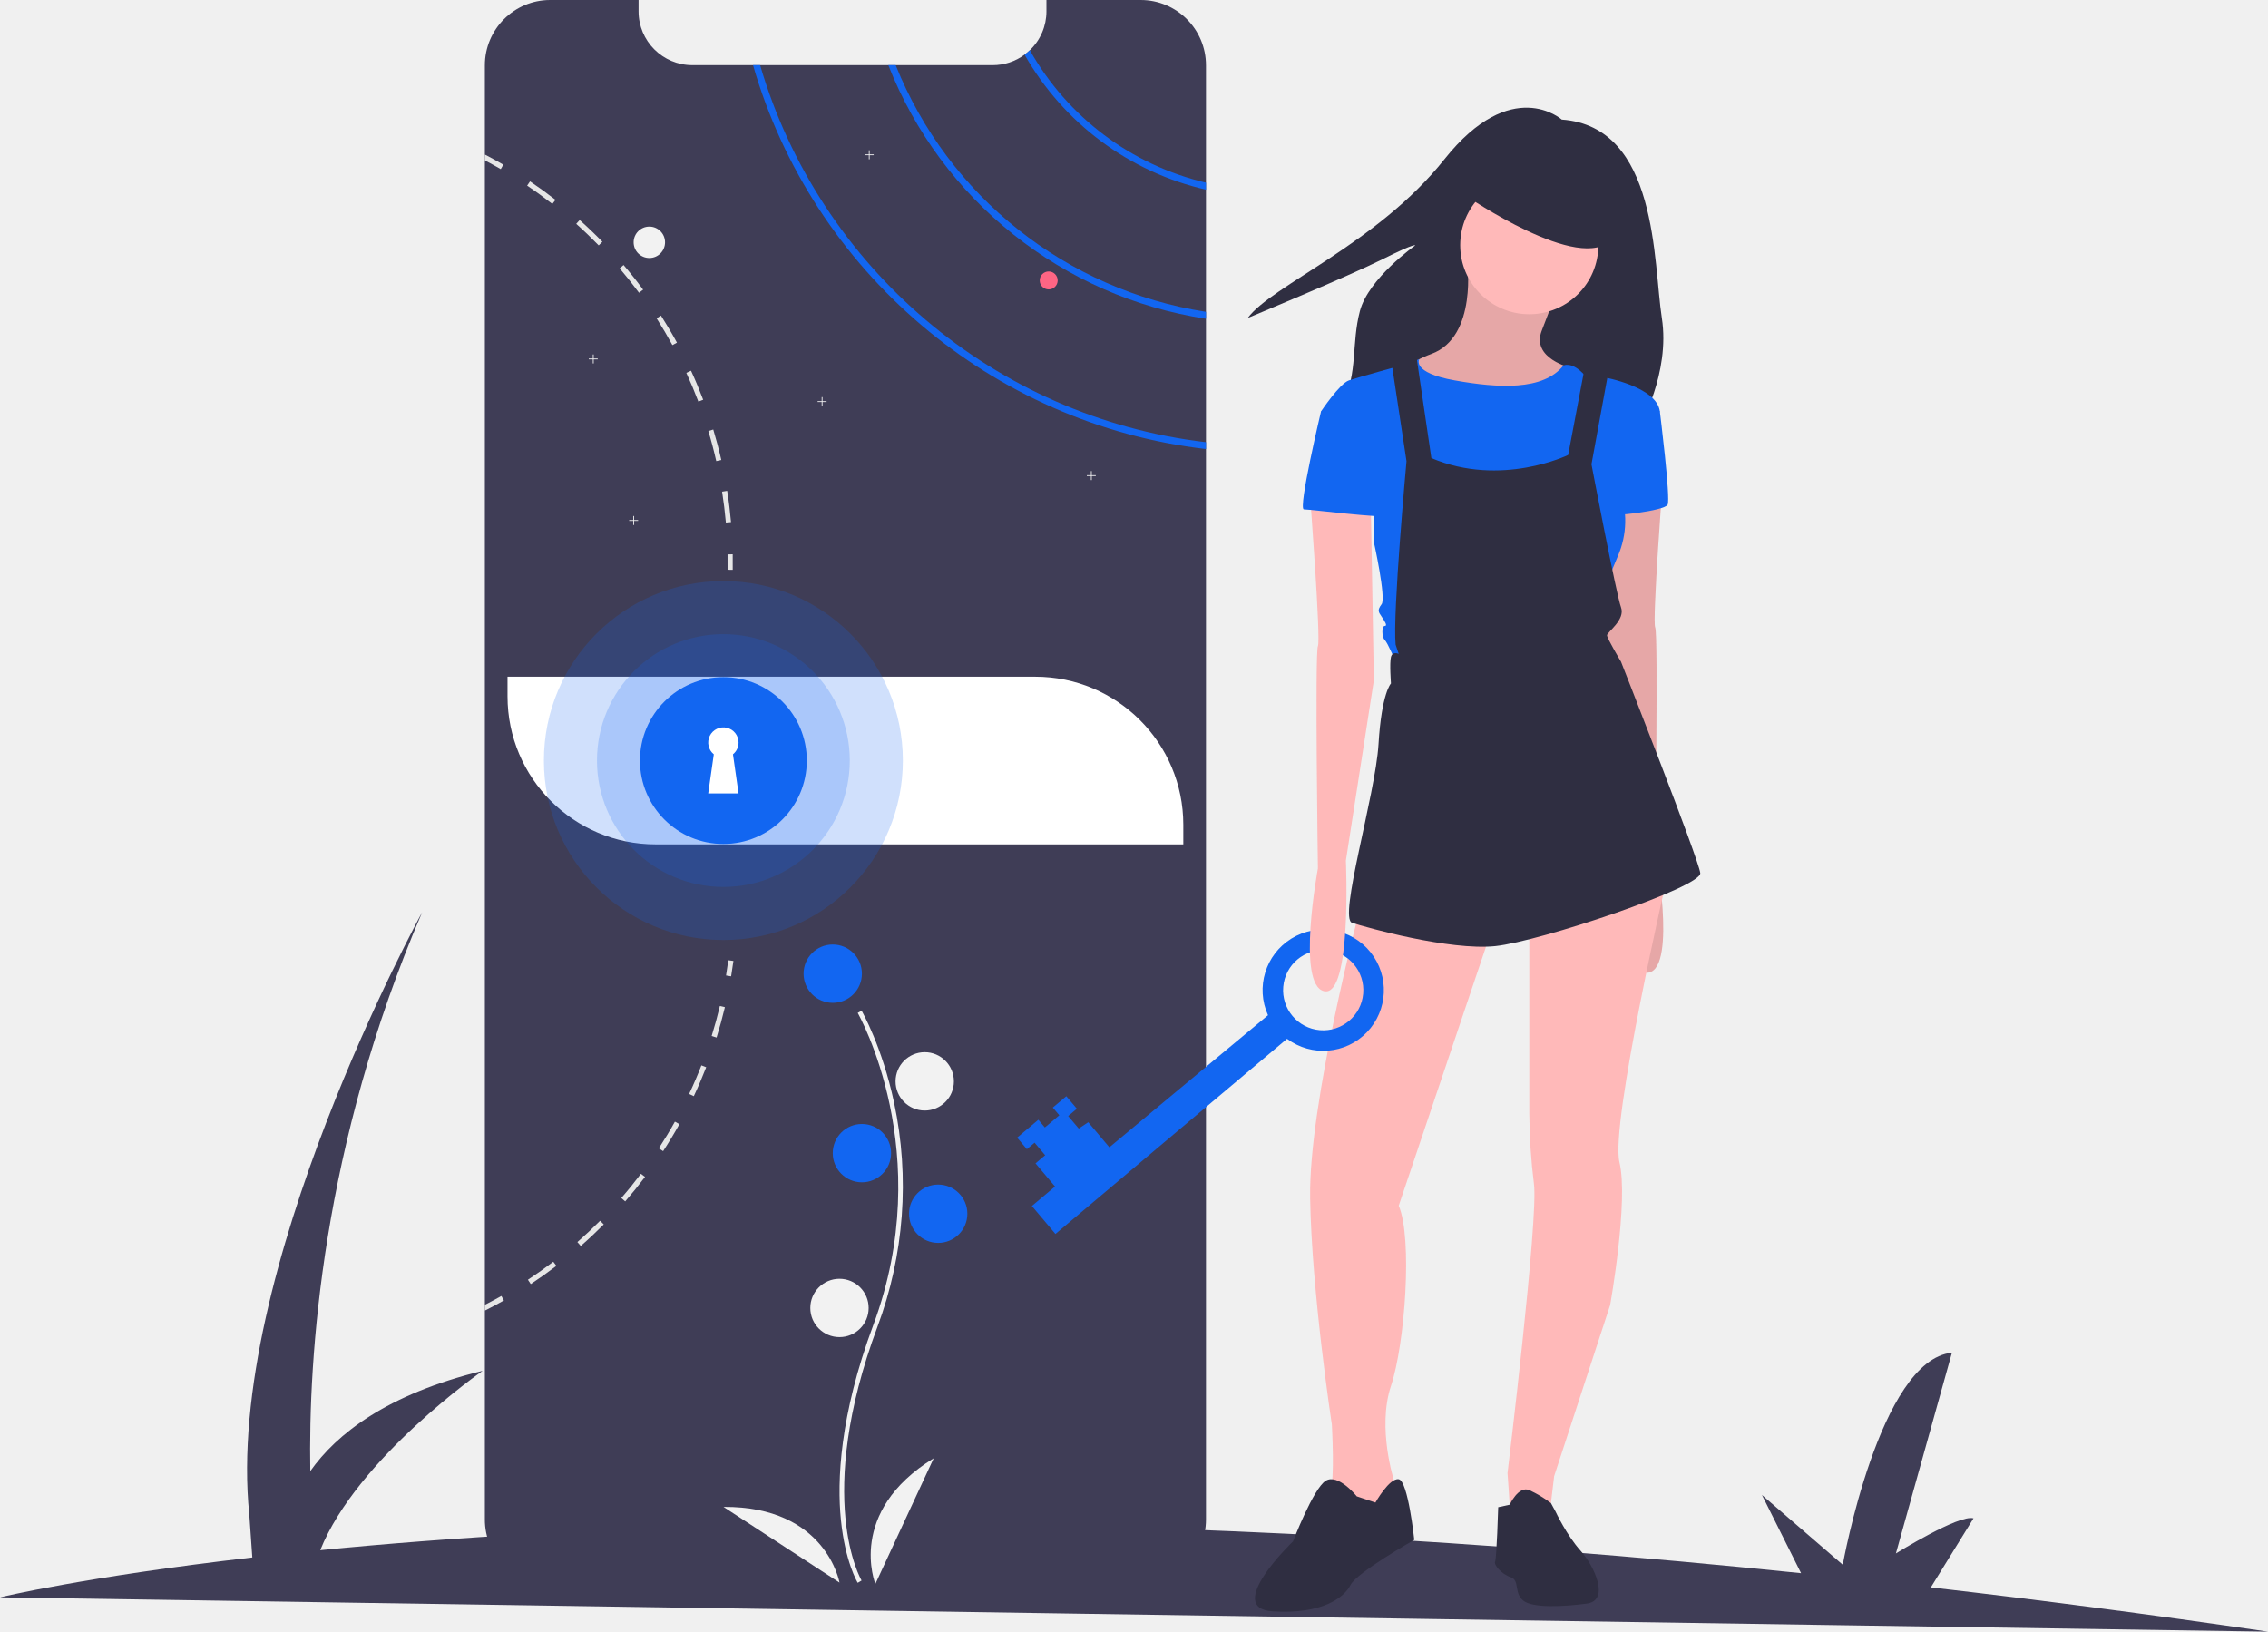
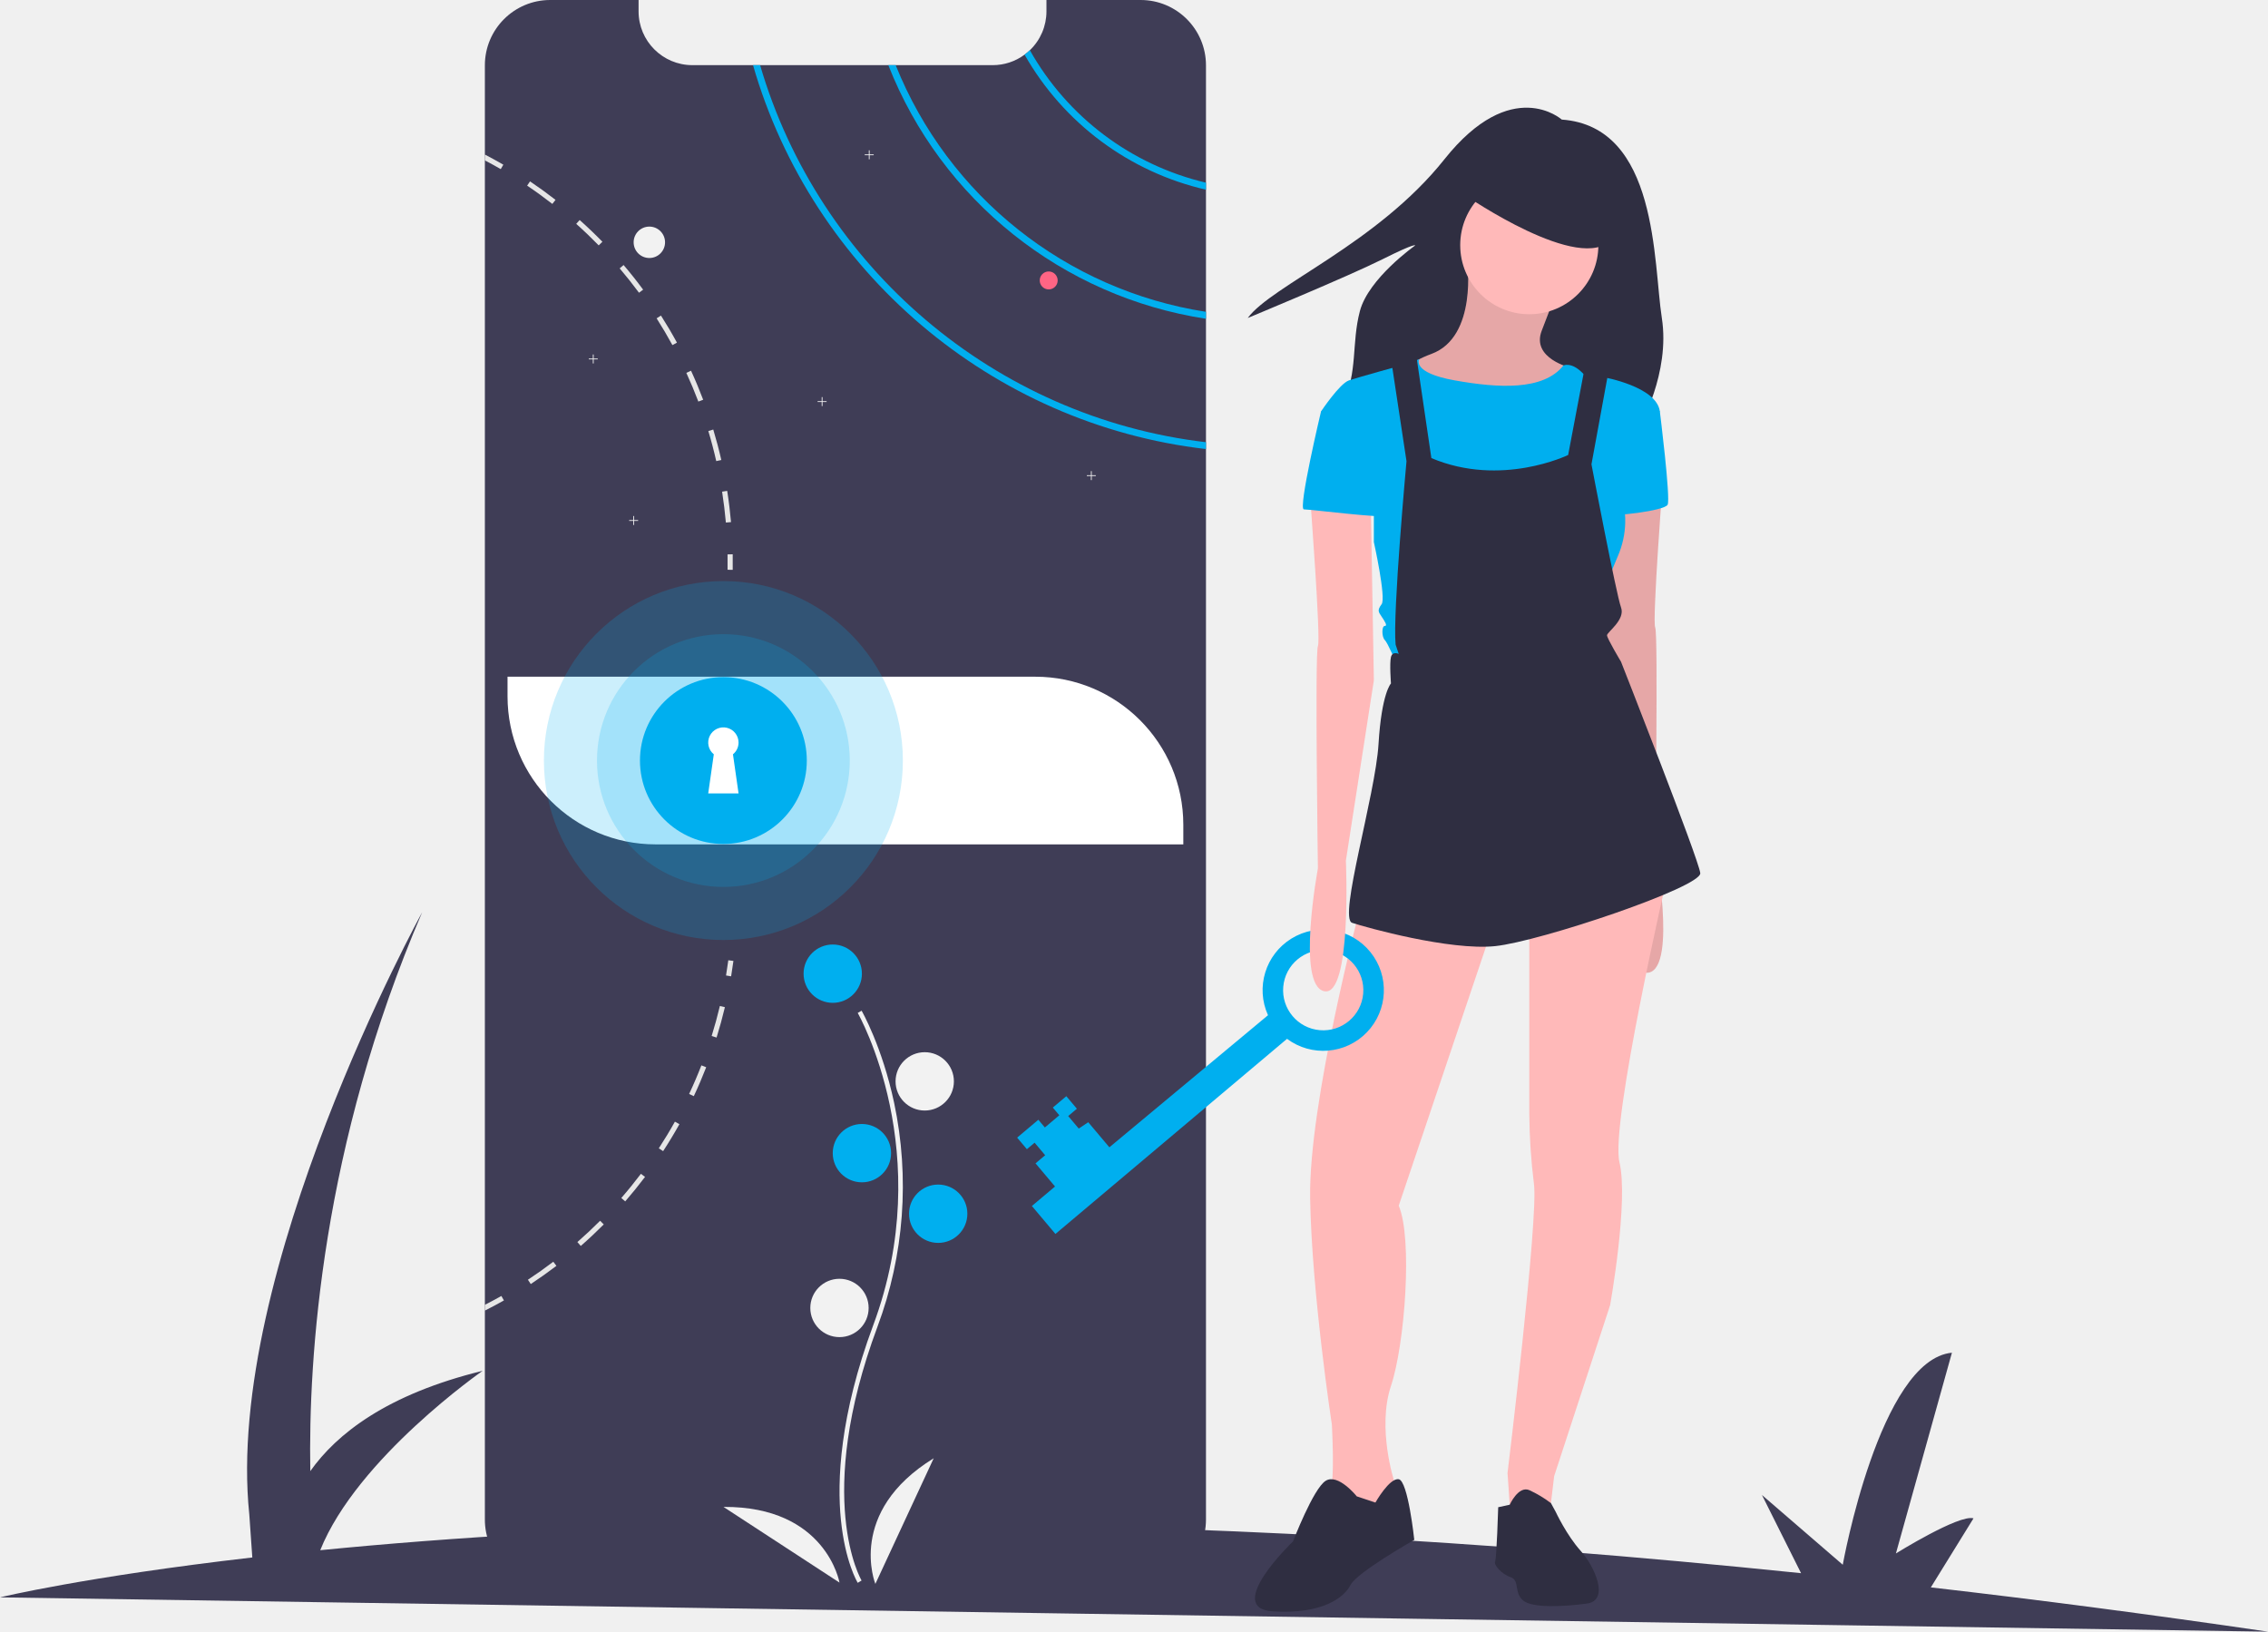
<svg xmlns="http://www.w3.org/2000/svg" id="eb1b09ad-1fe0-40ca-8096-34696e14e30a" data-name="Layer 1" width="1010.892" height="727.284" viewBox="0 0 1010.892 727.284">
  <path d="M1105.446,813.642q-78.133-11.444-150.281-19.73l19.02-30.778c-6.412-1.894-34.585,15.651-34.585,15.651l24.967-89.48c-32.248,3.107-48.658,94.513-48.658,94.513L879.884,752.723l17.438,34.854c-147.212-15.195-274.351-21.165-381.29-21.853L532.311,739.381c-6.412-1.894-34.585,15.651-34.585,15.651l24.967-89.48c-32.248,3.107-48.658,94.513-48.658,94.513L438.011,728.969l18.469,36.916c-89.651,1.087-162.761,5.872-219.191,11.451,16.467-41.078,72.394-79.96,72.394-79.96-42.708,10.436-65.112,28.152-76.82,44.71-.895-50.818,5.126-145,49.855-249.095,0,0-88.296,160.409-77.048,268.408l1.344,19.175c-74.836,8.625-112.461,17.784-112.461,17.784Z" transform="translate(-94.55416 -86.35794)" fill="#3f3d56" />
  <path d="M632.081,115.488v648.2a29.139,29.139,0,0,1-29.13,29.11h-263.15a29.079,29.079,0,0,1-29.13-29.11v-648.2a29.127,29.127,0,0,1,29.13-29.13h39.38v5.05a23.987,23.987,0,0,0,23.98,23.99h133.84a23.789,23.789,0,0,0,14.22-4.68,22.285,22.285,0,0,0,2.36-1.98,23.917,23.917,0,0,0,7.4-17.33v-5.05h41.97A29.121,29.121,0,0,1,632.081,115.488Z" transform="translate(-94.55416 -86.35794)" fill="#3f3d56" />
  <circle cx="289.426" cy="108" r="7" fill="#f2f2f2" />
-   <path d="M553.581,108.738a22.285,22.285,0,0,1-2.36,1.98,125.247,125.247,0,0,0,80.86,60.19v-3.12A122.299,122.299,0,0,1,553.581,108.738Z" transform="translate(-94.55416 -86.35794)" fill="#1266f1" />
-   <path d="M493.771,115.398h-3.28a181.668,181.668,0,0,0,141.59,113.05v-3.1A178.55,178.55,0,0,1,493.771,115.398Z" transform="translate(-94.55416 -86.35794)" fill="#1266f1" />
-   <path d="M433.351,115.398h-3.16c26.43,91.74,106.18,160.03,201.89,171.12v-3.05C538.031,272.428,459.651,205.438,433.351,115.398Z" transform="translate(-94.55416 -86.35794)" fill="#1266f1" />
+   <path d="M553.581,108.738a22.285,22.285,0,0,1-2.36,1.98,125.247,125.247,0,0,0,80.86,60.19v-3.12A122.299,122.299,0,0,1,553.581,108.738Z" transform="translate(-94.55416 -86.35794)" fill="#00afef" />
+   <path d="M493.771,115.398h-3.28a181.668,181.668,0,0,0,141.59,113.05v-3.1A178.55,178.55,0,0,1,493.771,115.398Z" transform="translate(-94.55416 -86.35794)" fill="#00afef" />
+   <path d="M433.351,115.398h-3.16c26.43,91.74,106.18,160.03,201.89,171.12v-3.05C538.031,272.428,459.651,205.438,433.351,115.398Z" transform="translate(-94.55416 -86.35794)" fill="#00afef" />
  <polygon points="266.426 159.822 264.604 159.822 264.604 158 264.249 158 264.249 159.822 262.426 159.822 262.426 160.178 264.249 160.178 264.249 162 264.604 162 264.604 160.178 266.426 160.178 266.426 159.822" fill="#f2f2f2" />
  <polygon points="389.426 68.822 387.604 68.822 387.604 67 387.249 67 387.249 68.822 385.426 68.822 385.426 69.178 387.249 69.178 387.249 71 387.604 71 387.604 69.178 389.426 69.178 389.426 68.822" fill="#f2f2f2" />
  <polygon points="284.426 231.822 282.604 231.822 282.604 230 282.249 230 282.249 231.822 280.426 231.822 280.426 232.178 282.249 232.178 282.249 234 282.604 234 282.604 232.178 284.426 232.178 284.426 231.822" fill="#f2f2f2" />
  <polygon points="368.426 178.822 366.604 178.822 366.604 177 366.249 177 366.249 178.822 364.426 178.822 364.426 179.178 366.249 179.178 366.249 181 366.604 181 366.604 179.178 368.426 179.178 368.426 178.822" fill="#f2f2f2" />
  <polygon points="488.426 211.822 486.604 211.822 486.604 210 486.249 210 486.249 211.822 484.426 211.822 484.426 212.178 486.249 212.178 486.249 214 486.604 214 486.604 212.178 488.426 212.178 488.426 211.822" fill="#f2f2f2" />
  <circle cx="467.426" cy="125" r="4" fill="#ff6584" />
  <path d="M418.681,305.158l-2.27.35c.71,4.54,1.27,9.18,1.68,13.77l2.29-.2C419.971,314.428,419.401,309.748,418.681,305.158Z" transform="translate(-94.55416 -86.35794)" fill="#e6e6e6" />
  <path d="M412.471,277.818l-2.2.67c1.33,4.4,2.52,8.91,3.53,13.4l2.25-.51C415.021,286.838,413.811,282.278,412.471,277.818Z" transform="translate(-94.55416 -86.35794)" fill="#e6e6e6" />
  <path d="M402.561,251.598l-2.09.96c1.92,4.19,3.72,8.49,5.35,12.79l2.15-.81C406.321,260.188,404.511,255.828,402.561,251.598Z" transform="translate(-94.55416 -86.35794)" fill="#e6e6e6" />
  <path d="M389.161,227.018l-1.94,1.23c2.47,3.88,4.84,7.9,7.04,11.93l2.02-1.1C394.061,234.998,391.661,230.938,389.161,227.018Z" transform="translate(-94.55416 -86.35794)" fill="#e6e6e6" />
  <path d="M372.501,204.488l-1.75,1.49c2.98,3.5,5.88,7.16,8.62,10.86l1.84-1.37C378.451,211.728,375.521,208.028,372.501,204.488Z" transform="translate(-94.55416 -86.35794)" fill="#e6e6e6" />
  <path d="M352.921,184.428l-1.53,1.71c3.44,3.07,6.81,6.3,10.02,9.59l1.65-1.61C359.811,190.788,356.401,187.528,352.921,184.428Z" transform="translate(-94.55416 -86.35794)" fill="#e6e6e6" />
  <path d="M330.801,167.208l-1.29,1.9c3.82,2.57,7.6,5.31,11.23,8.14l1.42-1.81C338.481,172.578,334.661,169.808,330.801,167.208Z" transform="translate(-94.55416 -86.35794)" fill="#e6e6e6" />
  <path d="M310.671,155.248v2.6c2.39,1.25,4.76,2.56,7.08,3.9l1.15-1.99Q314.851,157.418,310.671,155.248Z" transform="translate(-94.55416 -86.35794)" fill="#e6e6e6" />
  <path d="M418.161,521.161c.373-2.236.714-4.519,1.015-6.785l2.279.302c-.304,2.292-.649,4.599-1.026,6.861Z" transform="translate(-94.55416 -86.35794)" fill="#e6e6e6" />
  <path d="M411.752,548.14l2.197.684c1.379-4.444,2.626-8.996,3.707-13.531l-2.239-.53C414.346,539.25,413.121,543.745,411.752,548.14Z" transform="translate(-94.55416 -86.35794)" fill="#e6e6e6" />
  <path d="M401.71,573.972l2.086.978c1.984-4.208,3.84-8.544,5.525-12.884l-2.146-.837C405.511,565.522,403.674,569.811,401.71,573.972Z" transform="translate(-94.55416 -86.35794)" fill="#e6e6e6" />
  <path d="M388.199,598.205l1.928,1.252c2.543-3.899,4.983-7.942,7.254-12.01l-2.005-1.125C393.135,590.345,390.715,594.341,388.199,598.205Z" transform="translate(-94.55416 -86.35794)" fill="#e6e6e6" />
  <path d="M371.482,620.344l1.743,1.51c3.059-3.528,6.025-7.198,8.836-10.91l-1.841-1.377C377.448,613.236,374.512,616.861,371.482,620.344Z" transform="translate(-94.55416 -86.35794)" fill="#e6e6e6" />
  <path d="M351.907,639.989l1.514,1.729c3.516-3.067,6.955-6.304,10.24-9.592l-1.626-1.629C358.787,633.751,355.378,636.943,351.907,639.989Z" transform="translate(-94.55416 -86.35794)" fill="#e6e6e6" />
  <path d="M329.855,656.78l1.27,1.924c3.883-2.564,7.739-5.296,11.438-8.112l-1.39-1.836C337.509,651.548,333.7,654.249,329.855,656.78Z" transform="translate(-94.55416 -86.35794)" fill="#e6e6e6" />
  <path d="M319.161,666.008c-2.78,1.57-5.62,3.09-8.49,4.53v-2.58c2.48-1.26,4.94-2.59,7.35-3.94Z" transform="translate(-94.55416 -86.35794)" fill="#e6e6e6" />
  <path d="M418.836,333.464l2.299-.042c.042,2.321.045,4.654.009,6.936l-2.298-.036C418.88,338.066,418.877,335.759,418.836,333.464Z" transform="translate(-94.55416 -86.35794)" fill="#e6e6e6" />
  <path d="M226.216,301.632H461.427a66,66,0,0,1,66,66v8.736a0,0,0,0,1,0,0H292.216a66,66,0,0,1-66-66v-8.736A0,0,0,0,1,226.216,301.632Z" fill="#fff" />
  <path d="M476.87,791.879c-.229-.375-5.641-9.41-7.517-28.172-1.721-17.213-.614-46.227,14.433-86.698,28.506-76.671-6.569-138.533-6.928-139.149l1.73-1.004c.091.156,9.142,15.929,14.488,41.044a179.061,179.061,0,0,1-7.416,99.807c-28.457,76.54-7.301,112.773-7.084,113.131Z" transform="translate(-94.55416 -86.35794)" fill="#f2f2f2" />
-   <circle cx="371.17" cy="434" r="13" fill="#1266f1" />
+   <circle cx="371.17" cy="434" r="13" fill="#00afef" />
  <circle cx="412.17" cy="482" r="13" fill="#f2f2f2" />
-   <circle cx="384.17" cy="514" r="13" fill="#1266f1" />
-   <circle cx="418.17" cy="541" r="13" fill="#1266f1" />
+   <circle cx="384.17" cy="514" r="13" fill="#00afef" />
+   <circle cx="418.17" cy="541" r="13" fill="#00afef" />
  <circle cx="374.17" cy="583" r="13" fill="#f2f2f2" />
  <path d="M484.724,792.358s-13-32,26-56Z" transform="translate(-94.55416 -86.35794)" fill="#f2f2f2" />
  <path d="M468.736,791.777s-5.916-34.029-51.709-33.738Z" transform="translate(-94.55416 -86.35794)" fill="#f2f2f2" />
-   <circle cx="322.426" cy="339" r="80" fill="#1266f1" opacity="0.2" />
-   <circle cx="322.426" cy="339" r="56.338" fill="#1266f1" opacity="0.2" />
-   <circle cx="322.426" cy="339" r="37.183" fill="#1266f1" />
+   <circle cx="322.426" cy="339" r="80" fill="#00afef" opacity="0.2" />
+   <circle cx="322.426" cy="339" r="56.338" fill="#00afef" opacity="0.2" />
+   <circle cx="322.426" cy="339" r="37.183" fill="#00afef" />
  <path d="M423.741,417.338a6.761,6.761,0,1,0-11.031,5.239l-2.49,17.429h13.521L421.251,422.577A6.746,6.746,0,0,0,423.741,417.338Z" transform="translate(-94.55416 -86.35794)" fill="#fff" />
  <path d="M790.661,139.658s-22.302-19.995-52.294,17.688-76.903,56.139-87.67,70.751c0,0,44.604-18.457,59.985-26.147s14.612-6.152,14.612-6.152-20.764,14.612-24.609,29.223-.769,26.916-7.69,41.528S825.268,276.546,825.268,276.546s13.843-23.84,9.997-48.449S833.727,142.734,790.661,139.658Z" transform="translate(-94.55416 -86.35794)" fill="#2f2e41" />
  <path d="M748.479,202.56s4.85,33.947-15.934,41.567-13.163,18.013-13.163,18.013l31.176,15.241,33.254-10.392,11.085-16.627s-18.013-4.157-13.163-16.627,6.235-16.627,6.235-16.627Z" transform="translate(-94.55416 -86.35794)" fill="#ffb9b9" />
  <path d="M748.479,202.56s4.85,33.947-15.934,41.567-13.163,18.013-13.163,18.013l31.176,15.241,33.254-10.392,11.085-16.627s-18.013-4.157-13.163-16.627,6.235-16.627,6.235-16.627Z" transform="translate(-94.55416 -86.35794)" opacity="0.1" />
  <path d="M835.77,299.551s-4.85,63.737-3.464,66.508,0,99.069,0,99.069,9.699,51.959-2.771,54.73-9.699-58.194-9.699-58.194L807.366,381.3l1.386-79.671Z" transform="translate(-94.55416 -86.35794)" fill="#ffb9b9" />
  <path d="M835.77,299.551s-4.85,63.737-3.464,66.508,0,99.069,0,99.069,9.699,51.959-2.771,54.73-9.699-58.194-9.699-58.194L807.366,381.3l1.386-79.671Z" transform="translate(-94.55416 -86.35794)" opacity="0.1" />
  <path d="M700.676,491.454S677.814,578.053,678.507,620.313,688.206,721.46,688.206,721.46s1.386,25.633-.693,28.404S697.905,764.414,697.905,764.414l13.163-7.621,4.85-5.542V746.401s-7.621-23.555-1.386-42.26,9.699-65.815,3.464-80.364l42.953-127.474Z" transform="translate(-94.55416 -86.35794)" fill="#ffb9b9" />
  <path d="M699.291,753.329S690.977,742.937,685.435,746.401s-14.549,27.019-14.549,27.019-31.176,29.79-9.006,31.176,31.868-6.235,34.64-11.777S724.924,772.727,724.924,772.727s-2.771-26.326-6.928-27.019S707.604,756.1,707.604,756.1Z" transform="translate(-94.55416 -86.35794)" fill="#2f2e41" />
  <path d="M776.19,496.996v85.906a265.616,265.616,0,0,0,2.078,31.176c2.078,15.241-11.777,128.859-11.777,128.859l1.386,20.091,17.32-1.386,2.078-17.32,24.94-76.207s8.313-46.417,4.157-63.737,21.477-128.166,21.477-128.166Z" transform="translate(-94.55416 -86.35794)" fill="#ffb9b9" />
  <path d="M762.335,758.178l5.131-1.115s3.875-8.584,8.725-6.505a52.3,52.3,0,0,1,9.643,5.778l2.134,3.921s4.85,10.392,11.085,17.32,13.163,22.169,2.771,23.555-24.248,2.078-28.404-1.386-1.386-9.006-5.542-10.392-7.621-5.542-6.928-6.928S762.335,758.178,762.335,758.178Z" transform="translate(-94.55416 -86.35794)" fill="#2f2e41" />
  <circle cx="681.636" cy="109.274" r="30.79" fill="#ffb9b9" />
-   <path d="M717.996,249.67l9.151-3.195s-3.609,5.966,15.789,9.43,39.487,4.69,48.494-6.661c0,0,3.465-1.652,8.314,3.197s7.621,3.464,7.621,3.464l-3.464,18.013-6.928,33.254L787.968,332.112l-25.633-5.542L734.623,306.479,724.231,279.46V254.519Z" transform="translate(-94.55416 -86.35794)" fill="#1266f1" />
-   <path d="M802.516,259.369l6.928-4.85s23.555,4.157,24.94,15.241L816.372,304.4a39.437,39.437,0,0,1-.693,29.79c-6.928,15.934-6.235,19.398-6.235,19.398l-4.85,20.784-87.984,6.928s-3.464-8.313-4.85-9.699-1.386-6.235,0-6.235,0-2.078-1.386-4.157-2.078-2.771,0-5.542-3.464-27.712-3.464-27.712V300.936l-23.555-31.176s8.313-12.47,12.47-13.856,23.93-6.85,23.93-6.85l4.474,6.588,6.235,50.143,9.006,30.483,37.921-6.443,14.731-24.733,9.699-29.097Z" transform="translate(-94.55416 -86.35794)" fill="#1266f1" />
-   <path d="M828.843,265.604l5.542,4.157s4.85,38.796,3.464,41.567-25.633,5.542-26.326,4.157S828.843,265.604,828.843,265.604Z" transform="translate(-94.55416 -86.35794)" fill="#1266f1" />
+   <path d="M717.996,249.67l9.151-3.195s-3.609,5.966,15.789,9.43,39.487,4.69,48.494-6.661c0,0,3.465-1.652,8.314,3.197s7.621,3.464,7.621,3.464l-3.464,18.013-6.928,33.254L787.968,332.112l-25.633-5.542L734.623,306.479,724.231,279.46V254.519Z" transform="translate(-94.55416 -86.35794)" fill="#00afef" />
+   <path d="M802.516,259.369l6.928-4.85s23.555,4.157,24.94,15.241L816.372,304.4a39.437,39.437,0,0,1-.693,29.79c-6.928,15.934-6.235,19.398-6.235,19.398l-4.85,20.784-87.984,6.928s-3.464-8.313-4.85-9.699-1.386-6.235,0-6.235,0-2.078-1.386-4.157-2.078-2.771,0-5.542-3.464-27.712-3.464-27.712V300.936l-23.555-31.176s8.313-12.47,12.47-13.856,23.93-6.85,23.93-6.85l4.474,6.588,6.235,50.143,9.006,30.483,37.921-6.443,14.731-24.733,9.699-29.097Z" transform="translate(-94.55416 -86.35794)" fill="#00afef" />
+   <path d="M828.843,265.604l5.542,4.157s4.85,38.796,3.464,41.567-25.633,5.542-26.326,4.157S828.843,265.604,828.843,265.604Z" transform="translate(-94.55416 -86.35794)" fill="#00afef" />
  <path d="M714.532,246.206l6.928,45.724s-6.235,67.894-4.85,81.749l1.386,4.157s-2.771-1.386-3.464,1.386,0,11.777,0,11.777-4.157,4.157-5.542,27.019-18.013,77.593-11.777,79.671,43.646,12.47,63.737,10.392,92.141-26.326,91.448-32.561-35.332-94.22-35.332-94.22S810.83,370.908,810.83,369.523s8.313-6.928,6.235-12.47-13.163-63.737-13.163-63.737l7.621-41.567L801.131,248.977l-7.621,40.182s-29.79,14.549-60.966,1.386l-6.928-47.11Z" transform="translate(-94.55416 -86.35794)" fill="#2f2e41" />
  <path d="M747.864,173.535s51.267,35.332,65.122,19.398-24.248-29.79-24.248-29.79l-31.868-3.464Z" transform="translate(-94.55416 -86.35794)" fill="#2f2e41" />
-   <path d="M668.209,549.4a27.027,27.027,0,1,0-8.479-10.524L589.024,597.748l-9.415-11.174-4.23,2.829-4.707-5.587,3.868-3.259-4.707-5.587-6.017,5.069,2.897,3.438L560.267,588.91l-2.897-3.438-9.455,7.966,4.345,5.157,3.438-2.897,4.707,5.587-4.298,3.621,8.69,10.314-10.314,8.69,10.501,12.463Zm17.654-39.492A17.882,17.882,0,1,1,666.524,526.202,17.882,17.882,0,0,1,685.863,509.908Z" transform="translate(-94.55416 -86.35794)" fill="#1266f1" />
+   <path d="M668.209,549.4a27.027,27.027,0,1,0-8.479-10.524L589.024,597.748l-9.415-11.174-4.23,2.829-4.707-5.587,3.868-3.259-4.707-5.587-6.017,5.069,2.897,3.438L560.267,588.91l-2.897-3.438-9.455,7.966,4.345,5.157,3.438-2.897,4.707,5.587-4.298,3.621,8.69,10.314-10.314,8.69,10.501,12.463Zm17.654-39.492A17.882,17.882,0,1,1,666.524,526.202,17.882,17.882,0,0,1,685.863,509.908Z" transform="translate(-94.55416 -86.35794)" fill="#00afef" />
  <path d="M678.507,307.864s4.85,63.737,3.464,66.508,0,99.069,0,99.069-9.699,51.959,2.771,54.73,9.699-58.194,9.699-58.194l12.47-80.364-1.386-79.671Z" transform="translate(-94.55416 -86.35794)" fill="#ffb9b9" />
-   <path d="M688.899,267.682l-5.542,2.078s-10.392,43.646-7.621,43.646,36.025,4.157,36.025,2.771-6.235-35.332-6.235-35.332Z" transform="translate(-94.55416 -86.35794)" fill="#1266f1" />
+   <path d="M688.899,267.682l-5.542,2.078s-10.392,43.646-7.621,43.646,36.025,4.157,36.025,2.771-6.235-35.332-6.235-35.332Z" transform="translate(-94.55416 -86.35794)" fill="#00afef" />
</svg>
